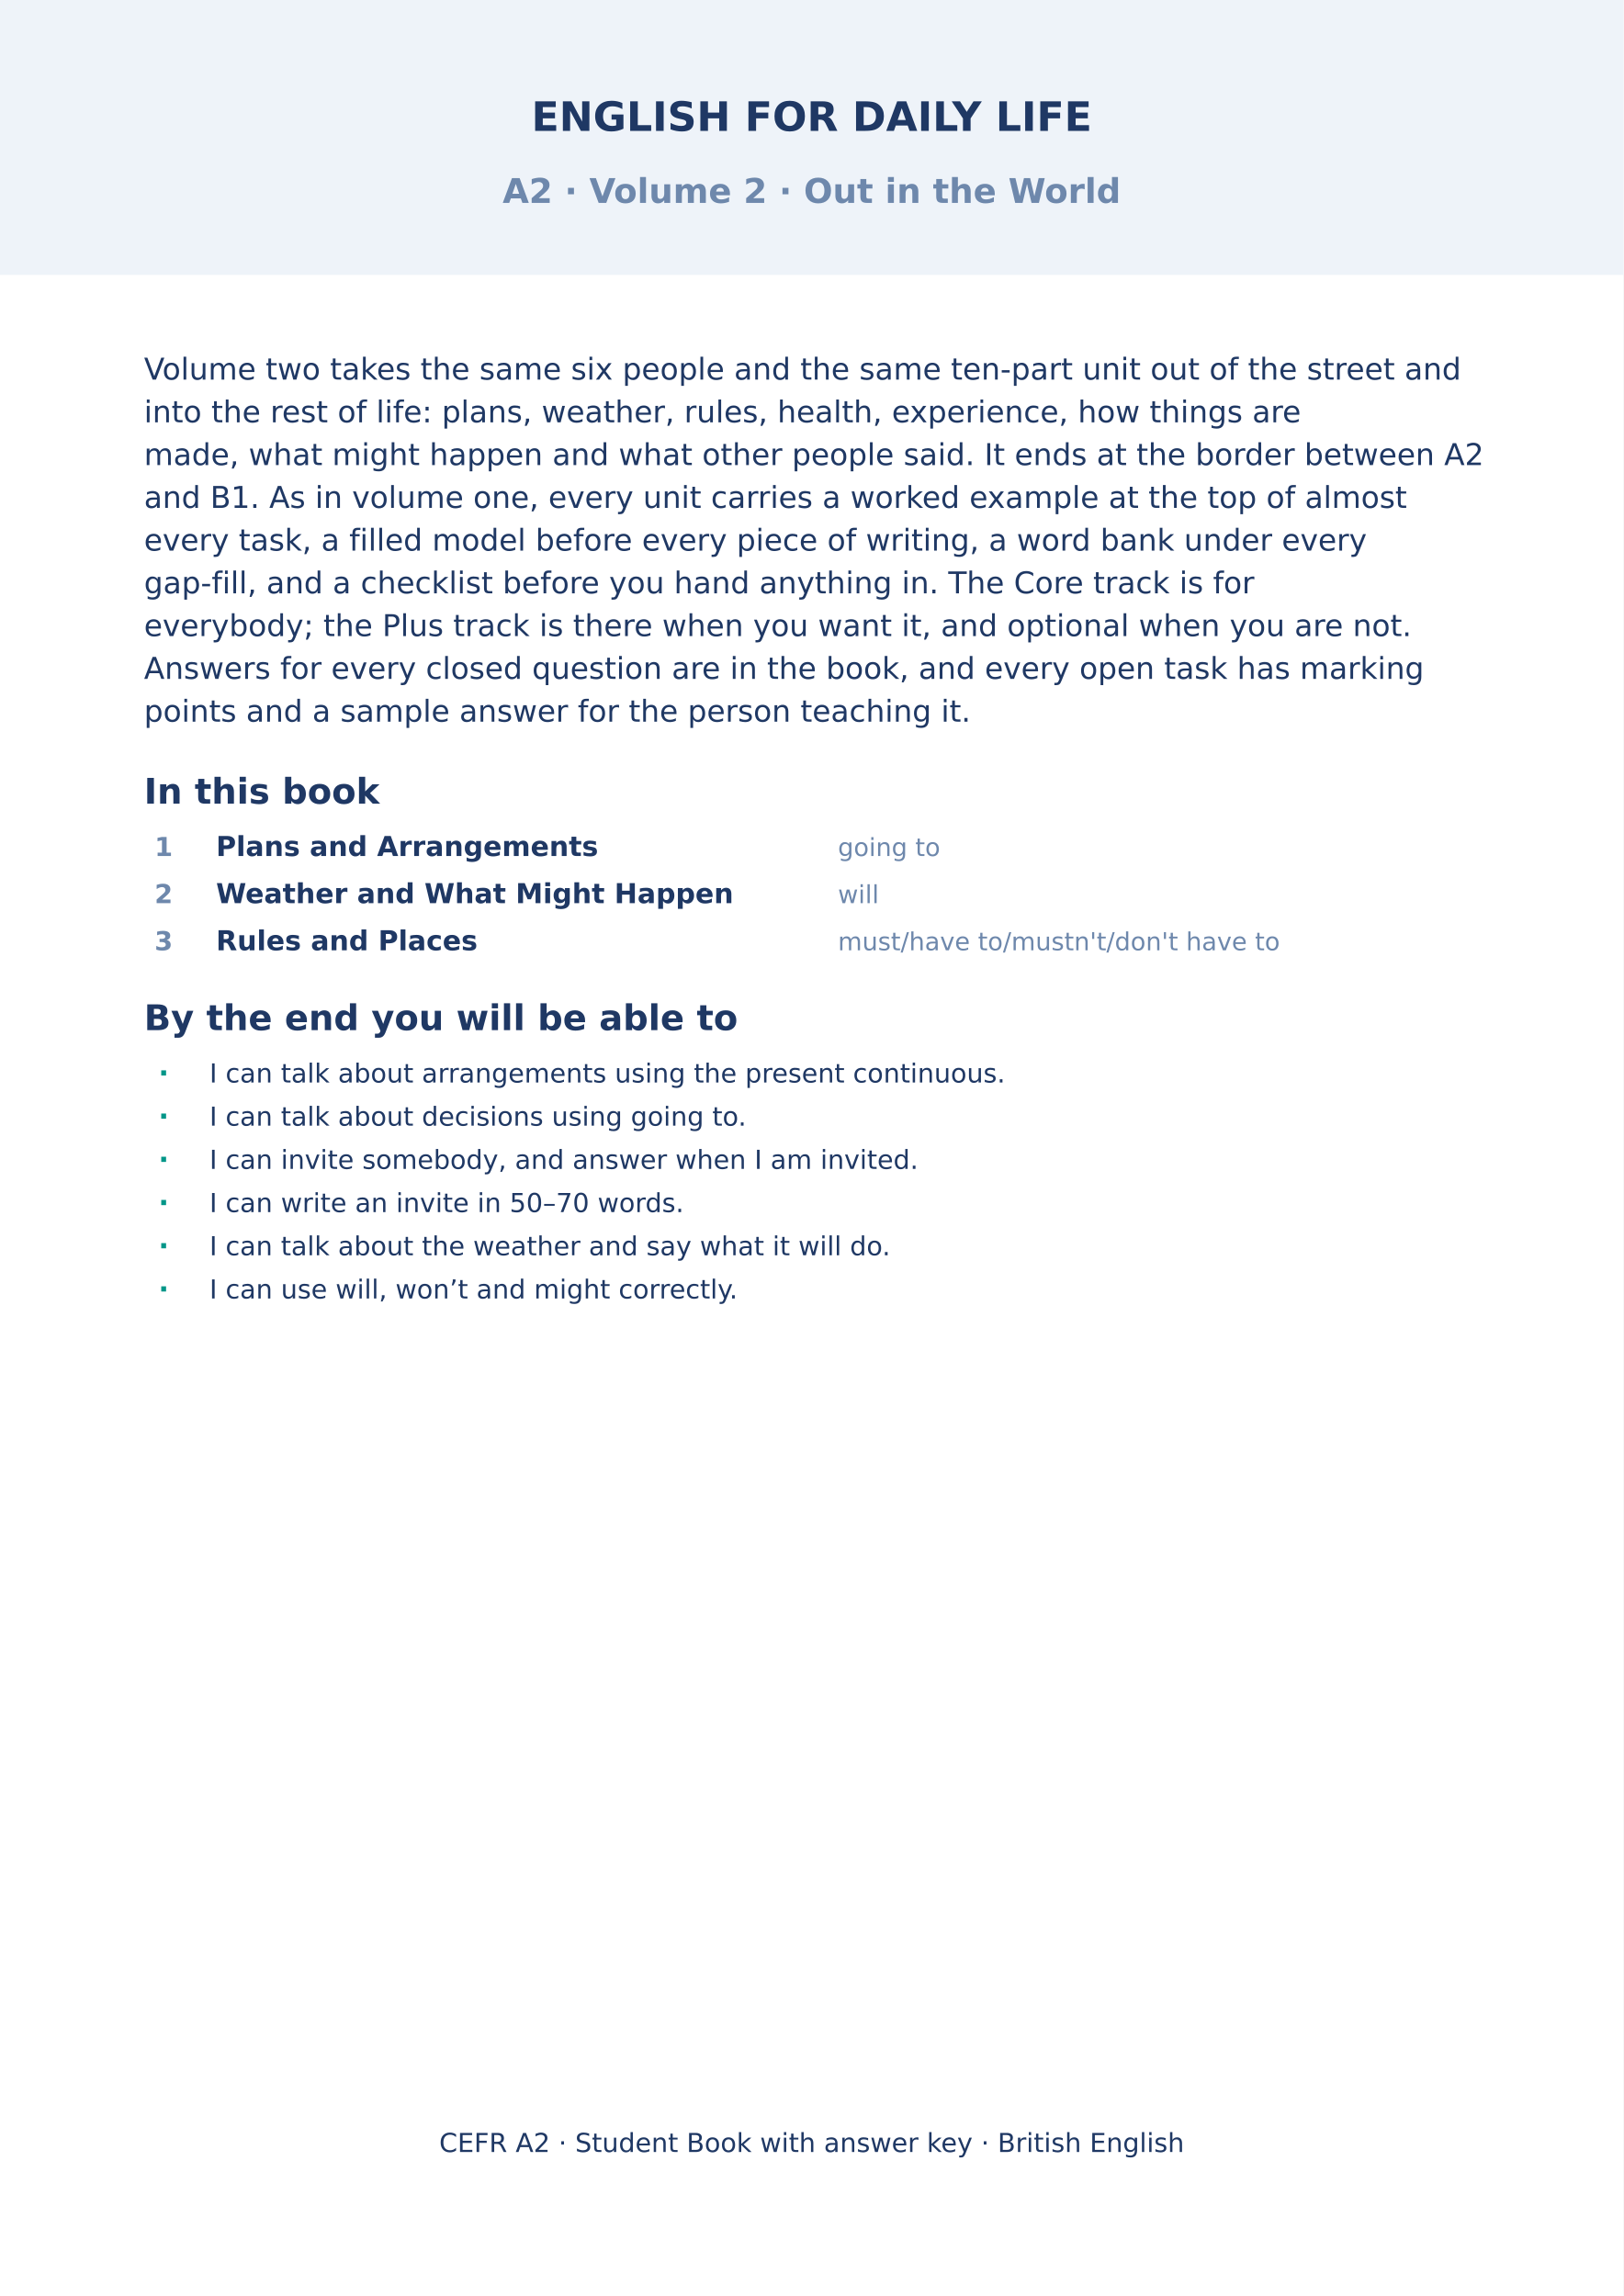
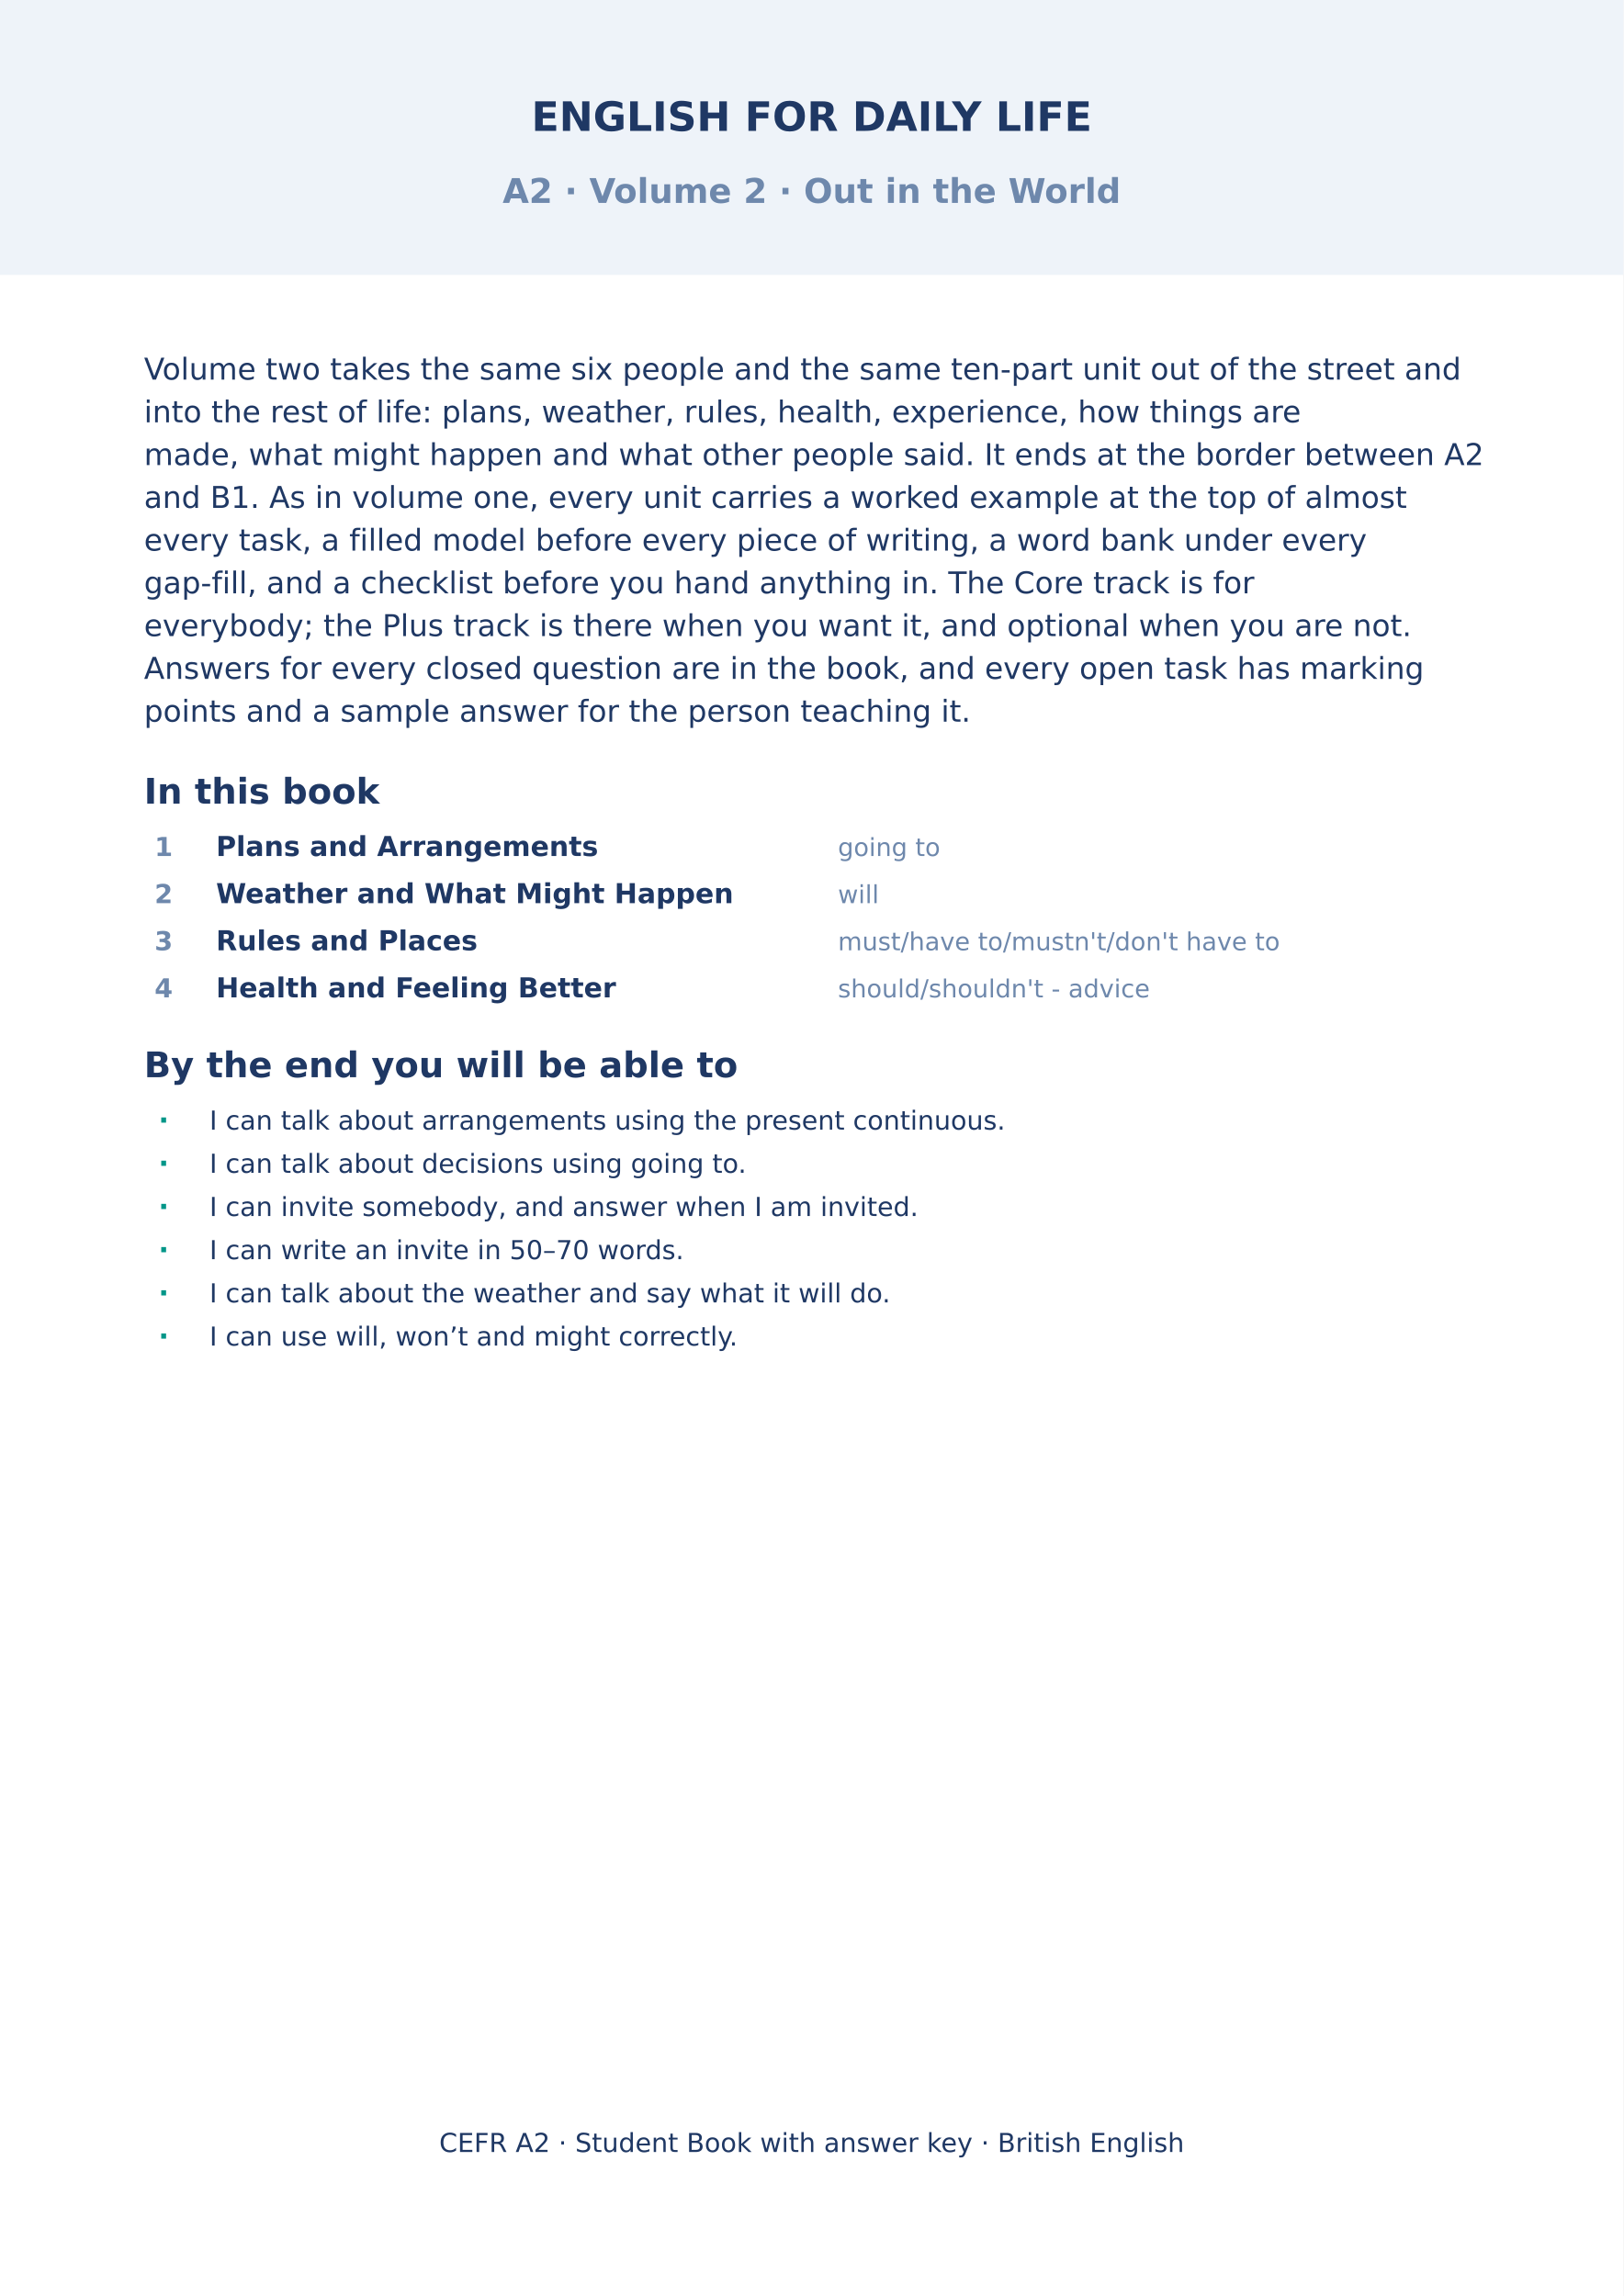
<svg xmlns="http://www.w3.org/2000/svg" width="2480" height="3508" viewBox="0 0 2480 3508">
  <rect width="2480" height="3508" fill="#FFFFFF" />
  <rect x="0.0" y="0.0" width="2480.0" height="420.0" rx="0" fill="#EEF3F9" stroke="#EEF3F9" stroke-width="0" />
  <text x="1240.0" y="200.0" font-family="DejaVu Sans" font-size="62" font-weight="bold" fill="#1F3864" text-anchor="middle">ENGLISH FOR DAILY LIFE</text>
  <text x="1240.0" y="310.0" font-family="DejaVu Sans" font-size="52" font-weight="bold" fill="#6E88AC" text-anchor="middle">A2 · Volume 2 · Out in the World</text>
  <text x="220.0" y="580.0" font-family="DejaVu Sans" font-size="46" font-weight="normal" fill="#1F3864" text-anchor="start">Volume two takes the same six people and the same ten-part unit out of the street and</text>
  <text x="220.0" y="645.3" font-family="DejaVu Sans" font-size="46" font-weight="normal" fill="#1F3864" text-anchor="start">into the rest of life: plans, weather, rules, health, experience, how things are</text>
  <text x="220.0" y="710.6" font-family="DejaVu Sans" font-size="46" font-weight="normal" fill="#1F3864" text-anchor="start">made, what might happen and what other people said. It ends at the border between A2</text>
  <text x="220.0" y="776.0" font-family="DejaVu Sans" font-size="46" font-weight="normal" fill="#1F3864" text-anchor="start">and B1. As in volume one, every unit carries a worked example at the top of almost</text>
  <text x="220.0" y="841.3" font-family="DejaVu Sans" font-size="46" font-weight="normal" fill="#1F3864" text-anchor="start">every task, a filled model before every piece of writing, a word bank under every</text>
  <text x="220.0" y="906.6" font-family="DejaVu Sans" font-size="46" font-weight="normal" fill="#1F3864" text-anchor="start">gap-fill, and a checklist before you hand anything in. The Core track is for</text>
  <text x="220.0" y="971.9" font-family="DejaVu Sans" font-size="46" font-weight="normal" fill="#1F3864" text-anchor="start">everybody; the Plus track is there when you want it, and optional when you are not.</text>
  <text x="220.0" y="1037.2" font-family="DejaVu Sans" font-size="46" font-weight="normal" fill="#1F3864" text-anchor="start">Answers for every closed question are in the book, and every open task has marking</text>
  <text x="220.0" y="1102.6" font-family="DejaVu Sans" font-size="46" font-weight="normal" fill="#1F3864" text-anchor="start">points and a sample answer for the person teaching it.</text>
  <text x="220.0" y="1227.9" font-family="DejaVu Sans" font-size="54" font-weight="bold" fill="#1F3864" text-anchor="start">In this book</text>
  <text x="250.0" y="1307.9" font-family="DejaVu Sans" font-size="40" font-weight="bold" fill="#6E88AC" text-anchor="middle">1</text>
  <text x="330.0" y="1307.9" font-family="DejaVu Sans" font-size="42" font-weight="bold" fill="#1F3864" text-anchor="start">Plans and Arrangements</text>
  <text x="1280.0" y="1307.9" font-family="DejaVu Sans" font-size="38" font-weight="normal" fill="#6E88AC" text-anchor="start">going to</text>
  <text x="250.0" y="1379.9" font-family="DejaVu Sans" font-size="40" font-weight="bold" fill="#6E88AC" text-anchor="middle">2</text>
  <text x="330.0" y="1379.9" font-family="DejaVu Sans" font-size="42" font-weight="bold" fill="#1F3864" text-anchor="start">Weather and What Might Happen</text>
  <text x="1280.0" y="1379.9" font-family="DejaVu Sans" font-size="38" font-weight="normal" fill="#6E88AC" text-anchor="start">will</text>
  <text x="250.0" y="1451.9" font-family="DejaVu Sans" font-size="40" font-weight="bold" fill="#6E88AC" text-anchor="middle">3</text>
  <text x="330.0" y="1451.9" font-family="DejaVu Sans" font-size="42" font-weight="bold" fill="#1F3864" text-anchor="start">Rules and Places</text>
  <text x="1280.0" y="1451.9" font-family="DejaVu Sans" font-size="38" font-weight="normal" fill="#6E88AC" text-anchor="start">must/have to/mustn't/don't have to</text>
-   <text x="220.0" y="1573.9" font-family="DejaVu Sans" font-size="54" font-weight="bold" fill="#1F3864" text-anchor="start">By the end you will be able to</text>
-   <text x="250.0" y="1653.9" font-family="DejaVu Sans" font-size="42" font-weight="bold" fill="#009688" text-anchor="middle">·</text>
-   <text x="320.0" y="1653.9" font-family="DejaVu Sans" font-size="40" font-weight="normal" fill="#1F3864" text-anchor="start">I can talk about arrangements using the present continuous.</text>
-   <text x="250.0" y="1719.9" font-family="DejaVu Sans" font-size="42" font-weight="bold" fill="#009688" text-anchor="middle">·</text>
-   <text x="320.0" y="1719.9" font-family="DejaVu Sans" font-size="40" font-weight="normal" fill="#1F3864" text-anchor="start">I can talk about decisions using going to.</text>
-   <text x="250.0" y="1785.9" font-family="DejaVu Sans" font-size="42" font-weight="bold" fill="#009688" text-anchor="middle">·</text>
-   <text x="320.0" y="1785.9" font-family="DejaVu Sans" font-size="40" font-weight="normal" fill="#1F3864" text-anchor="start">I can invite somebody, and answer when I am invited.</text>
-   <text x="250.0" y="1851.9" font-family="DejaVu Sans" font-size="42" font-weight="bold" fill="#009688" text-anchor="middle">·</text>
-   <text x="320.0" y="1851.9" font-family="DejaVu Sans" font-size="40" font-weight="normal" fill="#1F3864" text-anchor="start">I can write an invite in 50–70 words.</text>
-   <text x="250.0" y="1917.9" font-family="DejaVu Sans" font-size="42" font-weight="bold" fill="#009688" text-anchor="middle">·</text>
-   <text x="320.0" y="1917.9" font-family="DejaVu Sans" font-size="40" font-weight="normal" fill="#1F3864" text-anchor="start">I can talk about the weather and say what it will do.</text>
-   <text x="250.0" y="1983.9" font-family="DejaVu Sans" font-size="42" font-weight="bold" fill="#009688" text-anchor="middle">·</text>
-   <text x="320.0" y="1983.9" font-family="DejaVu Sans" font-size="40" font-weight="normal" fill="#1F3864" text-anchor="start">I can use will, won’t and might correctly.</text>
+   <text x="250.0" y="1523.9" font-family="DejaVu Sans" font-size="40" font-weight="bold" fill="#6E88AC" text-anchor="middle">4</text>
+   <text x="330.0" y="1523.9" font-family="DejaVu Sans" font-size="42" font-weight="bold" fill="#1F3864" text-anchor="start">Health and Feeling Better</text>
+   <text x="1280.0" y="1523.9" font-family="DejaVu Sans" font-size="38" font-weight="normal" fill="#6E88AC" text-anchor="start">should/shouldn't - advice</text>
+   <text x="220.0" y="1645.9" font-family="DejaVu Sans" font-size="54" font-weight="bold" fill="#1F3864" text-anchor="start">By the end you will be able to</text>
+   <text x="250.0" y="1725.9" font-family="DejaVu Sans" font-size="42" font-weight="bold" fill="#009688" text-anchor="middle">·</text>
+   <text x="320.0" y="1725.9" font-family="DejaVu Sans" font-size="40" font-weight="normal" fill="#1F3864" text-anchor="start">I can talk about arrangements using the present continuous.</text>
+   <text x="250.0" y="1791.9" font-family="DejaVu Sans" font-size="42" font-weight="bold" fill="#009688" text-anchor="middle">·</text>
+   <text x="320.0" y="1791.9" font-family="DejaVu Sans" font-size="40" font-weight="normal" fill="#1F3864" text-anchor="start">I can talk about decisions using going to.</text>
+   <text x="250.0" y="1857.9" font-family="DejaVu Sans" font-size="42" font-weight="bold" fill="#009688" text-anchor="middle">·</text>
+   <text x="320.0" y="1857.9" font-family="DejaVu Sans" font-size="40" font-weight="normal" fill="#1F3864" text-anchor="start">I can invite somebody, and answer when I am invited.</text>
+   <text x="250.0" y="1923.9" font-family="DejaVu Sans" font-size="42" font-weight="bold" fill="#009688" text-anchor="middle">·</text>
+   <text x="320.0" y="1923.9" font-family="DejaVu Sans" font-size="40" font-weight="normal" fill="#1F3864" text-anchor="start">I can write an invite in 50–70 words.</text>
+   <text x="250.0" y="1989.9" font-family="DejaVu Sans" font-size="42" font-weight="bold" fill="#009688" text-anchor="middle">·</text>
+   <text x="320.0" y="1989.9" font-family="DejaVu Sans" font-size="40" font-weight="normal" fill="#1F3864" text-anchor="start">I can talk about the weather and say what it will do.</text>
+   <text x="250.0" y="2055.9" font-family="DejaVu Sans" font-size="42" font-weight="bold" fill="#009688" text-anchor="middle">·</text>
+   <text x="320.0" y="2055.9" font-family="DejaVu Sans" font-size="40" font-weight="normal" fill="#1F3864" text-anchor="start">I can use will, won’t and might correctly.</text>
  <text x="1240.0" y="3288.0" font-family="DejaVu Sans" font-size="40" font-weight="normal" fill="#1F3864" text-anchor="middle">CEFR A2 · Student Book with answer key · British English</text>
</svg>
